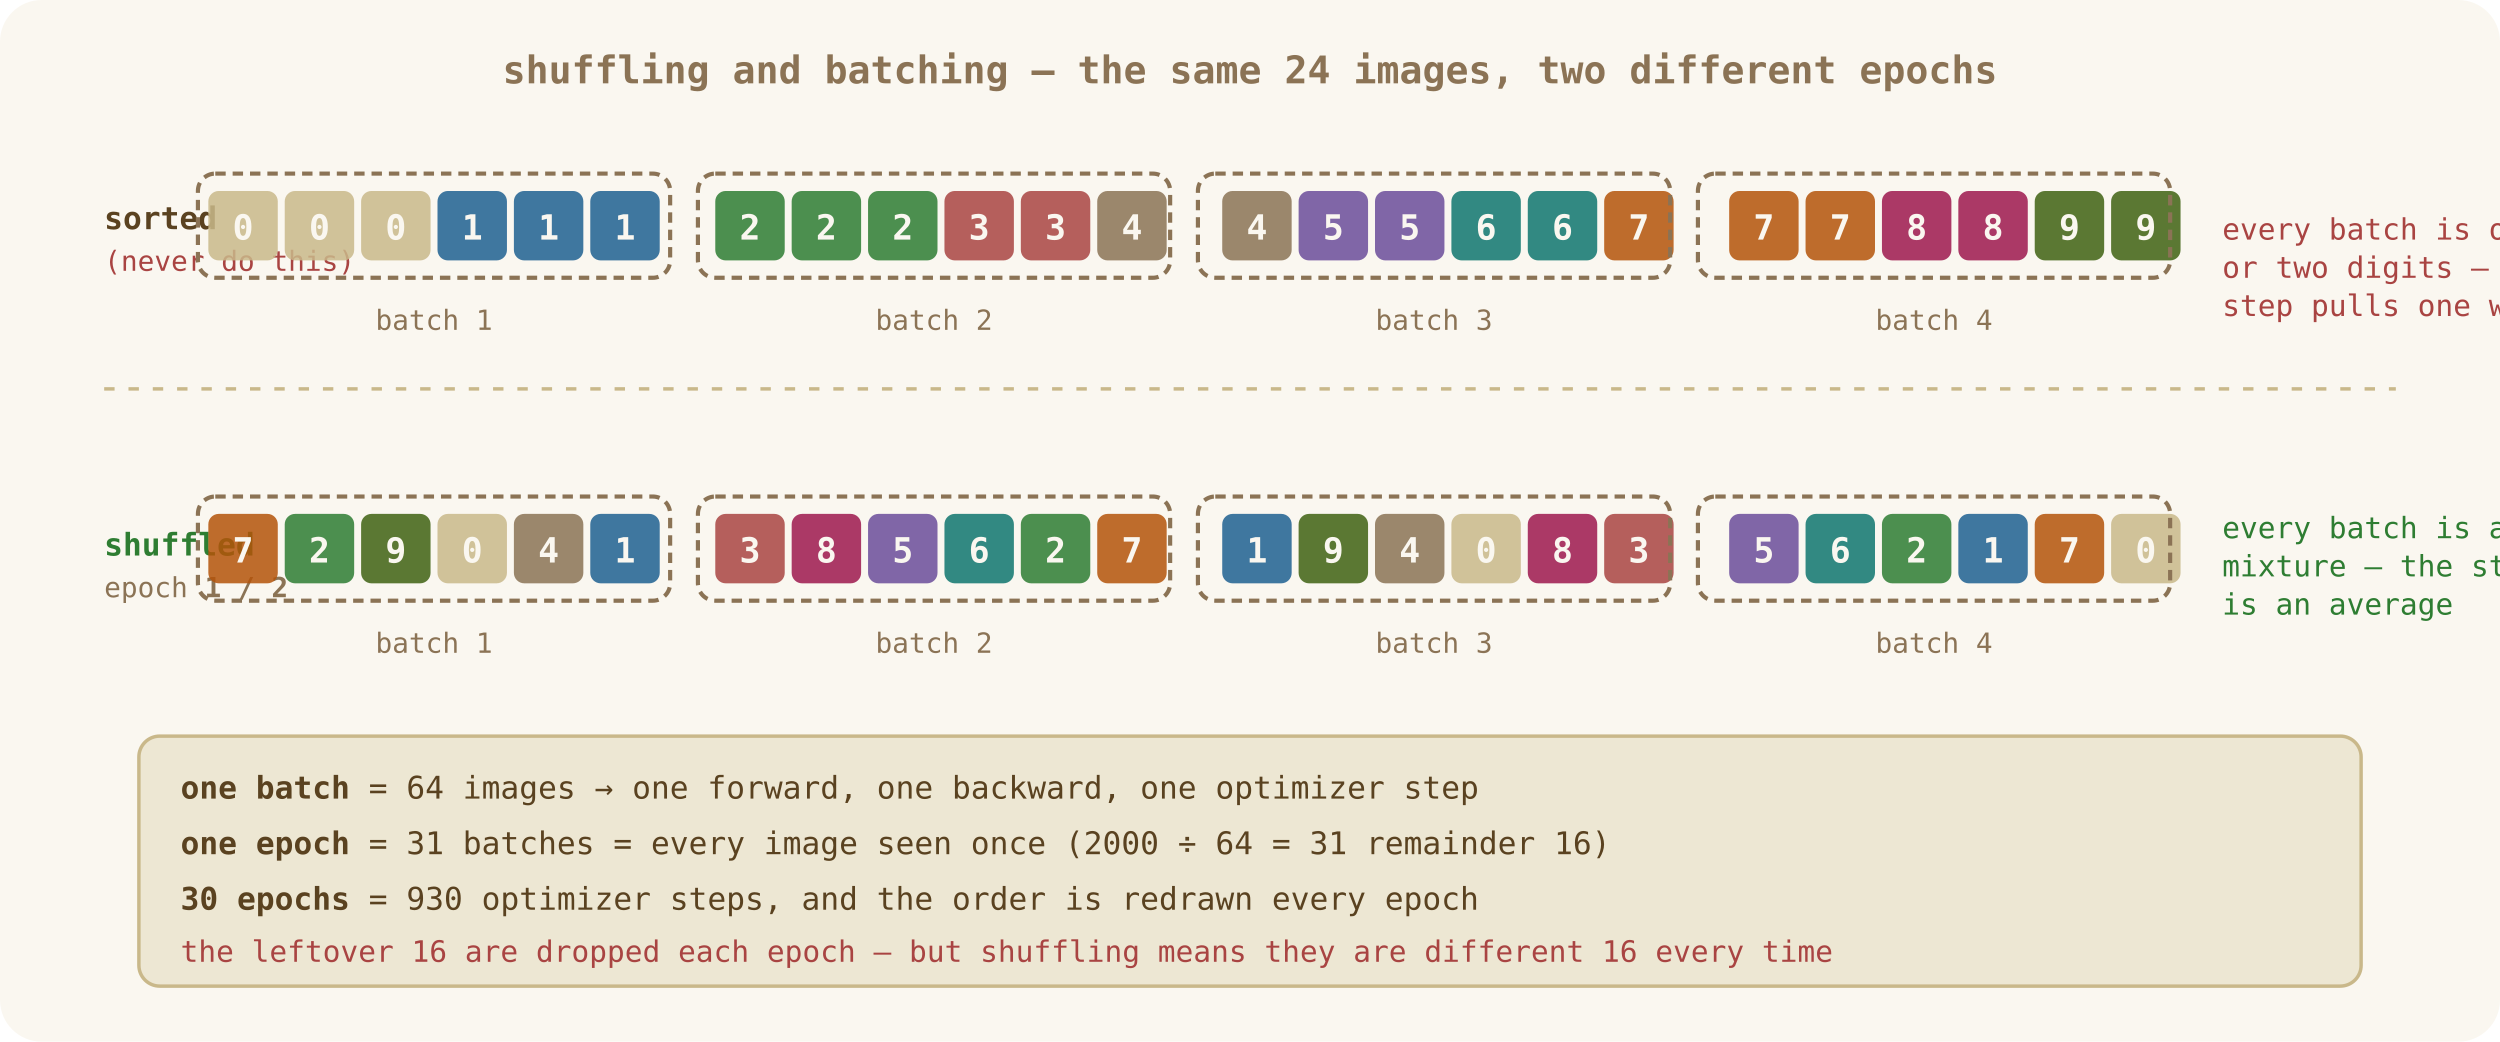
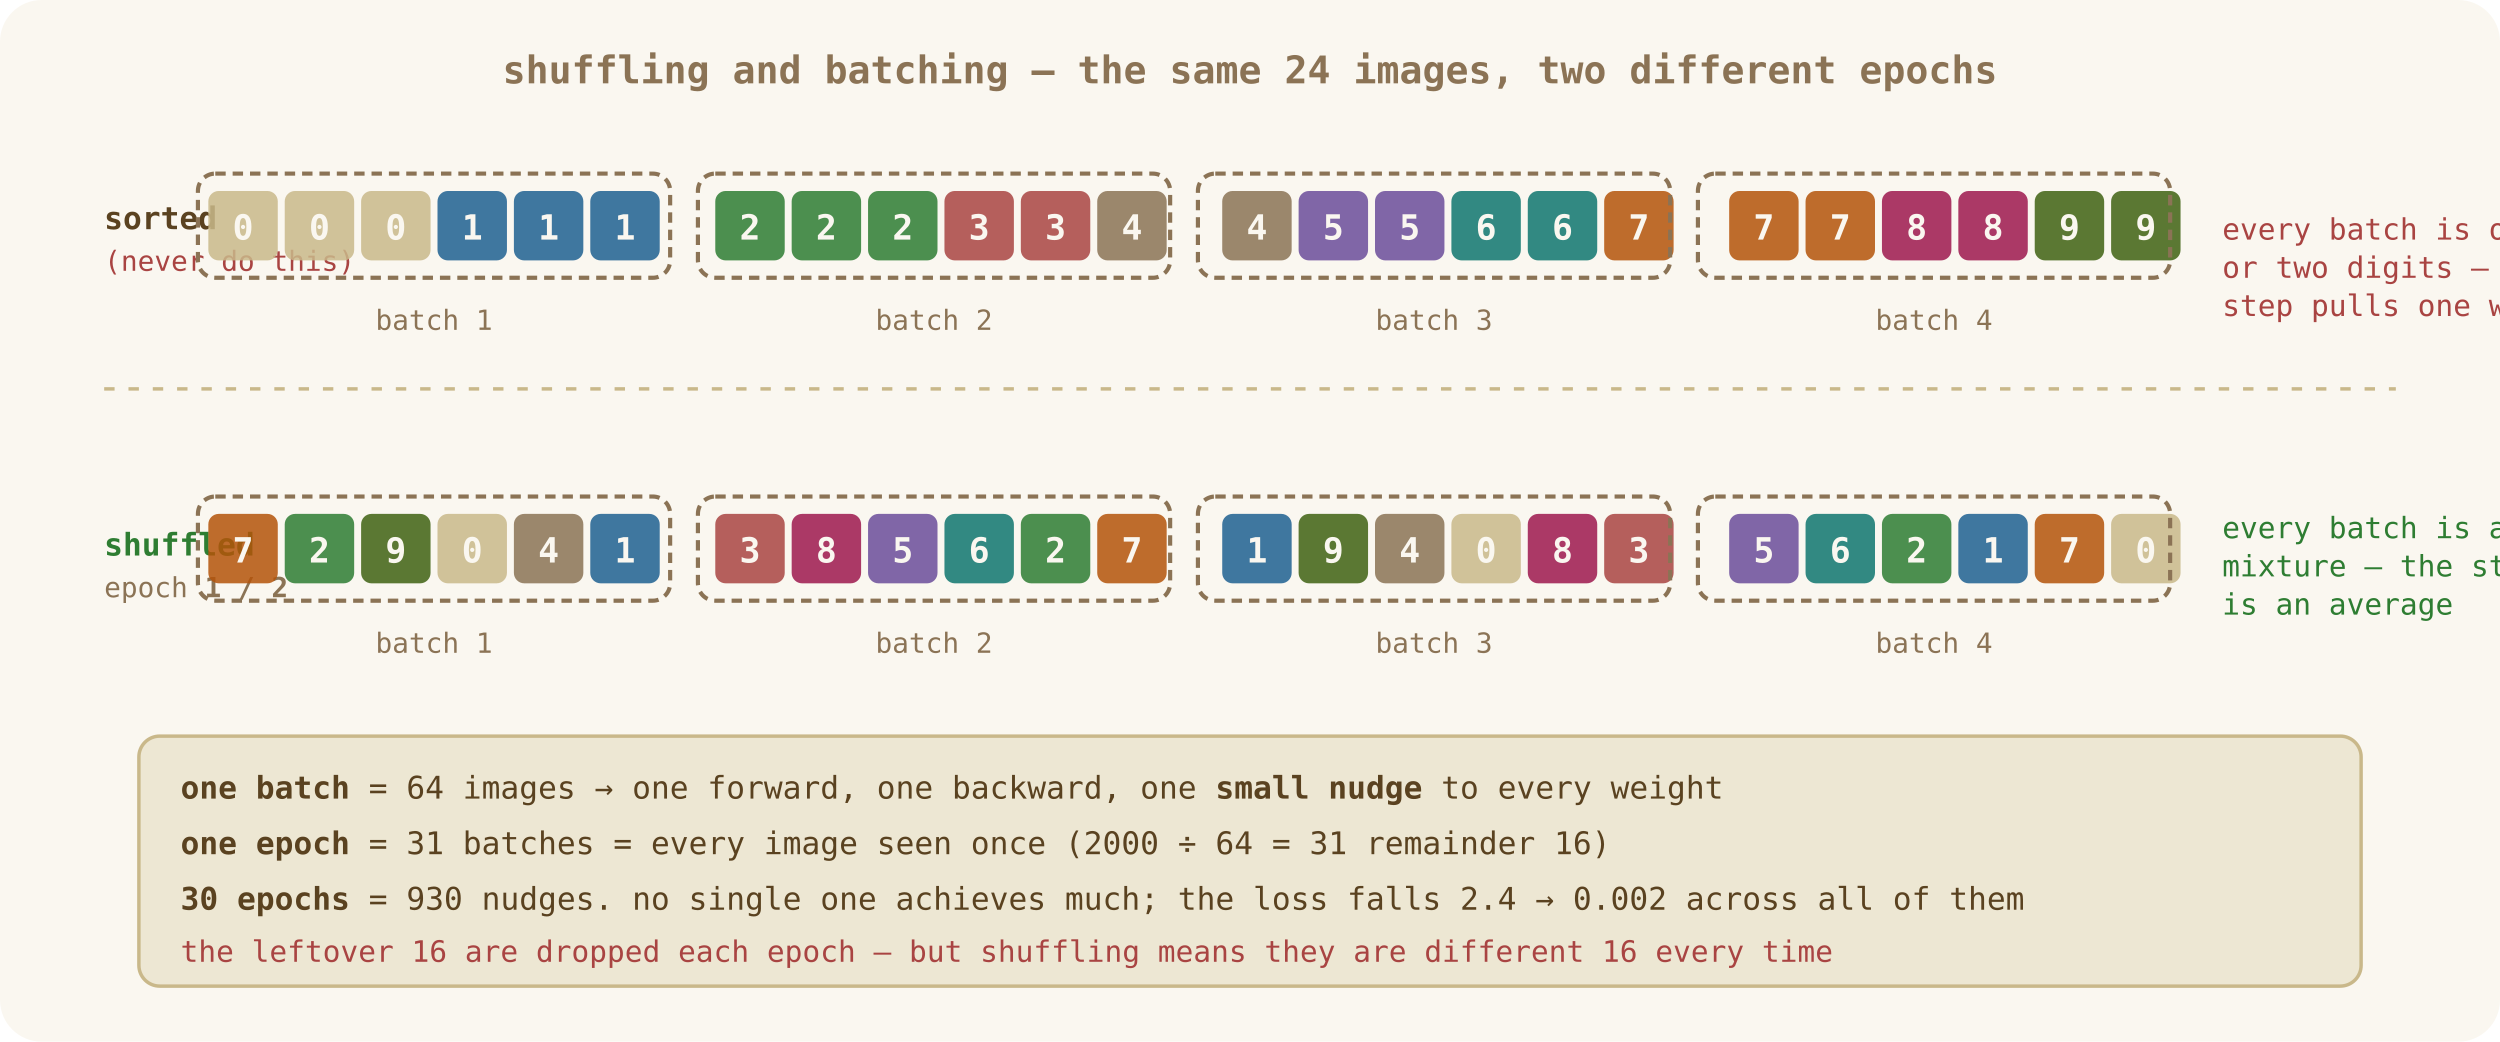
<svg xmlns="http://www.w3.org/2000/svg" viewBox="0 0 720 300" width="720" height="300">
  <rect width="720" height="300" fill="#faf7f0" rx="12" />
  <text x="360" y="24" text-anchor="middle" fill="#8b7355" font-family="monospace" font-size="11" font-weight="600">shuffling and batching — the same 24 images, two different epochs</text>
  <text x="30" y="66" font-family="monospace" font-size="9" font-weight="700" fill="#5a4220">sorted</text>
  <text x="30" y="78" font-family="monospace" font-size="8" fill="#a94442">(never do this)</text>
  <rect x="60" y="55" width="20" height="20" rx="3" fill="#c9b88a" opacity="0.85" />
  <text x="70" y="69" text-anchor="middle" font-family="monospace" font-size="10" font-weight="700" fill="#faf7f0">0</text>
  <rect x="82" y="55" width="20" height="20" rx="3" fill="#c9b88a" opacity="0.85" />
  <text x="92" y="69" text-anchor="middle" font-family="monospace" font-size="10" font-weight="700" fill="#faf7f0">0</text>
  <rect x="104" y="55" width="20" height="20" rx="3" fill="#c9b88a" opacity="0.85" />
  <text x="114" y="69" text-anchor="middle" font-family="monospace" font-size="10" font-weight="700" fill="#faf7f0">0</text>
  <rect x="126" y="55" width="20" height="20" rx="3" fill="#1e6091" opacity="0.85" />
  <text x="136" y="69" text-anchor="middle" font-family="monospace" font-size="10" font-weight="700" fill="#faf7f0">1</text>
  <rect x="148" y="55" width="20" height="20" rx="3" fill="#1e6091" opacity="0.85" />
  <text x="158" y="69" text-anchor="middle" font-family="monospace" font-size="10" font-weight="700" fill="#faf7f0">1</text>
  <rect x="170" y="55" width="20" height="20" rx="3" fill="#1e6091" opacity="0.85" />
  <text x="180" y="69" text-anchor="middle" font-family="monospace" font-size="10" font-weight="700" fill="#faf7f0">1</text>
  <rect x="206" y="55" width="20" height="20" rx="3" fill="#2e7d32" opacity="0.85" />
  <text x="216" y="69" text-anchor="middle" font-family="monospace" font-size="10" font-weight="700" fill="#faf7f0">2</text>
  <rect x="228" y="55" width="20" height="20" rx="3" fill="#2e7d32" opacity="0.85" />
  <text x="238" y="69" text-anchor="middle" font-family="monospace" font-size="10" font-weight="700" fill="#faf7f0">2</text>
  <rect x="250" y="55" width="20" height="20" rx="3" fill="#2e7d32" opacity="0.85" />
  <text x="260" y="69" text-anchor="middle" font-family="monospace" font-size="10" font-weight="700" fill="#faf7f0">2</text>
  <rect x="272" y="55" width="20" height="20" rx="3" fill="#a94442" opacity="0.85" />
  <text x="282" y="69" text-anchor="middle" font-family="monospace" font-size="10" font-weight="700" fill="#faf7f0">3</text>
  <rect x="294" y="55" width="20" height="20" rx="3" fill="#a94442" opacity="0.85" />
  <text x="304" y="69" text-anchor="middle" font-family="monospace" font-size="10" font-weight="700" fill="#faf7f0">3</text>
  <rect x="316" y="55" width="20" height="20" rx="3" fill="#8b7355" opacity="0.85" />
  <text x="326" y="69" text-anchor="middle" font-family="monospace" font-size="10" font-weight="700" fill="#faf7f0">4</text>
  <rect x="352" y="55" width="20" height="20" rx="3" fill="#8b7355" opacity="0.85" />
  <text x="362" y="69" text-anchor="middle" font-family="monospace" font-size="10" font-weight="700" fill="#faf7f0">4</text>
  <rect x="374" y="55" width="20" height="20" rx="3" fill="#6b4c9a" opacity="0.85" />
  <text x="384" y="69" text-anchor="middle" font-family="monospace" font-size="10" font-weight="700" fill="#faf7f0">5</text>
  <rect x="396" y="55" width="20" height="20" rx="3" fill="#6b4c9a" opacity="0.85" />
  <text x="406" y="69" text-anchor="middle" font-family="monospace" font-size="10" font-weight="700" fill="#faf7f0">5</text>
  <rect x="418" y="55" width="20" height="20" rx="3" fill="#0f766e" opacity="0.85" />
  <text x="428" y="69" text-anchor="middle" font-family="monospace" font-size="10" font-weight="700" fill="#faf7f0">6</text>
  <rect x="440" y="55" width="20" height="20" rx="3" fill="#0f766e" opacity="0.85" />
  <text x="450" y="69" text-anchor="middle" font-family="monospace" font-size="10" font-weight="700" fill="#faf7f0">6</text>
  <rect x="462" y="55" width="20" height="20" rx="3" fill="#b45309" opacity="0.85" />
  <text x="472" y="69" text-anchor="middle" font-family="monospace" font-size="10" font-weight="700" fill="#faf7f0">7</text>
  <rect x="498" y="55" width="20" height="20" rx="3" fill="#b45309" opacity="0.85" />
  <text x="508" y="69" text-anchor="middle" font-family="monospace" font-size="10" font-weight="700" fill="#faf7f0">7</text>
  <rect x="520" y="55" width="20" height="20" rx="3" fill="#b45309" opacity="0.85" />
  <text x="530" y="69" text-anchor="middle" font-family="monospace" font-size="10" font-weight="700" fill="#faf7f0">7</text>
  <rect x="542" y="55" width="20" height="20" rx="3" fill="#9d174d" opacity="0.85" />
  <text x="552" y="69" text-anchor="middle" font-family="monospace" font-size="10" font-weight="700" fill="#faf7f0">8</text>
  <rect x="564" y="55" width="20" height="20" rx="3" fill="#9d174d" opacity="0.85" />
  <text x="574" y="69" text-anchor="middle" font-family="monospace" font-size="10" font-weight="700" fill="#faf7f0">8</text>
  <rect x="586" y="55" width="20" height="20" rx="3" fill="#3f6212" opacity="0.85" />
  <text x="596" y="69" text-anchor="middle" font-family="monospace" font-size="10" font-weight="700" fill="#faf7f0">9</text>
  <rect x="608" y="55" width="20" height="20" rx="3" fill="#3f6212" opacity="0.85" />
  <text x="618" y="69" text-anchor="middle" font-family="monospace" font-size="10" font-weight="700" fill="#faf7f0">9</text>
  <rect x="57" y="50" width="136" height="30" rx="5" fill="none" stroke="#8b7355" stroke-width="1.2" stroke-dasharray="3 2" />
  <text x="125" y="95" text-anchor="middle" font-family="monospace" font-size="8" fill="#8b7355">batch 1</text>
  <rect x="201" y="50" width="136" height="30" rx="5" fill="none" stroke="#8b7355" stroke-width="1.2" stroke-dasharray="3 2" />
  <text x="269" y="95" text-anchor="middle" font-family="monospace" font-size="8" fill="#8b7355">batch 2</text>
  <rect x="345" y="50" width="136" height="30" rx="5" fill="none" stroke="#8b7355" stroke-width="1.2" stroke-dasharray="3 2" />
  <text x="413" y="95" text-anchor="middle" font-family="monospace" font-size="8" fill="#8b7355">batch 3</text>
  <rect x="489" y="50" width="136" height="30" rx="5" fill="none" stroke="#8b7355" stroke-width="1.2" stroke-dasharray="3 2" />
  <text x="557" y="95" text-anchor="middle" font-family="monospace" font-size="8" fill="#8b7355">batch 4</text>
  <text x="640" y="69" font-family="monospace" font-size="8.5" fill="#a94442">every batch is one</text>
  <text x="640" y="80" font-family="monospace" font-size="8.5" fill="#a94442">or two digits — each</text>
  <text x="640" y="91" font-family="monospace" font-size="8.5" fill="#a94442">step pulls one way</text>
  <line x1="30" y1="112" x2="690" y2="112" stroke="#c9b88a" stroke-width="1" stroke-dasharray="3 4" />
  <g>
    <text x="30" y="160" font-family="monospace" font-size="9" font-weight="700" fill="#2e7d32">shuffled</text>
    <text x="30" y="172" font-family="monospace" font-size="8" fill="#8b7355">epoch <tspan font-weight="700">
        <animate attributeName="opacity" values="1;1" dur="6s" repeatCount="indefinite" />1 / 2</tspan>
    </text>
    <g opacity="1">
      <animate attributeName="opacity" values="1;0" keyTimes="0;0.5" calcMode="discrete" dur="6s" repeatCount="indefinite" />
      <rect x="60" y="148" width="20" height="20" rx="3" fill="#b45309" opacity="0.85" />
      <text x="70" y="162" text-anchor="middle" font-family="monospace" font-size="10" font-weight="700" fill="#faf7f0">7</text>
      <rect x="82" y="148" width="20" height="20" rx="3" fill="#2e7d32" opacity="0.85" />
      <text x="92" y="162" text-anchor="middle" font-family="monospace" font-size="10" font-weight="700" fill="#faf7f0">2</text>
      <rect x="104" y="148" width="20" height="20" rx="3" fill="#3f6212" opacity="0.85" />
      <text x="114" y="162" text-anchor="middle" font-family="monospace" font-size="10" font-weight="700" fill="#faf7f0">9</text>
      <rect x="126" y="148" width="20" height="20" rx="3" fill="#c9b88a" opacity="0.85" />
      <text x="136" y="162" text-anchor="middle" font-family="monospace" font-size="10" font-weight="700" fill="#faf7f0">0</text>
      <rect x="148" y="148" width="20" height="20" rx="3" fill="#8b7355" opacity="0.85" />
      <text x="158" y="162" text-anchor="middle" font-family="monospace" font-size="10" font-weight="700" fill="#faf7f0">4</text>
      <rect x="170" y="148" width="20" height="20" rx="3" fill="#1e6091" opacity="0.85" />
      <text x="180" y="162" text-anchor="middle" font-family="monospace" font-size="10" font-weight="700" fill="#faf7f0">1</text>
      <rect x="206" y="148" width="20" height="20" rx="3" fill="#a94442" opacity="0.85" />
      <text x="216" y="162" text-anchor="middle" font-family="monospace" font-size="10" font-weight="700" fill="#faf7f0">3</text>
      <rect x="228" y="148" width="20" height="20" rx="3" fill="#9d174d" opacity="0.85" />
      <text x="238" y="162" text-anchor="middle" font-family="monospace" font-size="10" font-weight="700" fill="#faf7f0">8</text>
      <rect x="250" y="148" width="20" height="20" rx="3" fill="#6b4c9a" opacity="0.85" />
      <text x="260" y="162" text-anchor="middle" font-family="monospace" font-size="10" font-weight="700" fill="#faf7f0">5</text>
      <rect x="272" y="148" width="20" height="20" rx="3" fill="#0f766e" opacity="0.85" />
      <text x="282" y="162" text-anchor="middle" font-family="monospace" font-size="10" font-weight="700" fill="#faf7f0">6</text>
      <rect x="294" y="148" width="20" height="20" rx="3" fill="#2e7d32" opacity="0.85" />
      <text x="304" y="162" text-anchor="middle" font-family="monospace" font-size="10" font-weight="700" fill="#faf7f0">2</text>
      <rect x="316" y="148" width="20" height="20" rx="3" fill="#b45309" opacity="0.85" />
      <text x="326" y="162" text-anchor="middle" font-family="monospace" font-size="10" font-weight="700" fill="#faf7f0">7</text>
      <rect x="352" y="148" width="20" height="20" rx="3" fill="#1e6091" opacity="0.85" />
      <text x="362" y="162" text-anchor="middle" font-family="monospace" font-size="10" font-weight="700" fill="#faf7f0">1</text>
      <rect x="374" y="148" width="20" height="20" rx="3" fill="#3f6212" opacity="0.85" />
      <text x="384" y="162" text-anchor="middle" font-family="monospace" font-size="10" font-weight="700" fill="#faf7f0">9</text>
      <rect x="396" y="148" width="20" height="20" rx="3" fill="#8b7355" opacity="0.85" />
      <text x="406" y="162" text-anchor="middle" font-family="monospace" font-size="10" font-weight="700" fill="#faf7f0">4</text>
      <rect x="418" y="148" width="20" height="20" rx="3" fill="#c9b88a" opacity="0.85" />
      <text x="428" y="162" text-anchor="middle" font-family="monospace" font-size="10" font-weight="700" fill="#faf7f0">0</text>
      <rect x="440" y="148" width="20" height="20" rx="3" fill="#9d174d" opacity="0.85" />
      <text x="450" y="162" text-anchor="middle" font-family="monospace" font-size="10" font-weight="700" fill="#faf7f0">8</text>
      <rect x="462" y="148" width="20" height="20" rx="3" fill="#a94442" opacity="0.85" />
      <text x="472" y="162" text-anchor="middle" font-family="monospace" font-size="10" font-weight="700" fill="#faf7f0">3</text>
      <rect x="498" y="148" width="20" height="20" rx="3" fill="#6b4c9a" opacity="0.85" />
      <text x="508" y="162" text-anchor="middle" font-family="monospace" font-size="10" font-weight="700" fill="#faf7f0">5</text>
      <rect x="520" y="148" width="20" height="20" rx="3" fill="#0f766e" opacity="0.85" />
      <text x="530" y="162" text-anchor="middle" font-family="monospace" font-size="10" font-weight="700" fill="#faf7f0">6</text>
      <rect x="542" y="148" width="20" height="20" rx="3" fill="#2e7d32" opacity="0.85" />
      <text x="552" y="162" text-anchor="middle" font-family="monospace" font-size="10" font-weight="700" fill="#faf7f0">2</text>
      <rect x="564" y="148" width="20" height="20" rx="3" fill="#1e6091" opacity="0.85" />
      <text x="574" y="162" text-anchor="middle" font-family="monospace" font-size="10" font-weight="700" fill="#faf7f0">1</text>
      <rect x="586" y="148" width="20" height="20" rx="3" fill="#b45309" opacity="0.85" />
      <text x="596" y="162" text-anchor="middle" font-family="monospace" font-size="10" font-weight="700" fill="#faf7f0">7</text>
      <rect x="608" y="148" width="20" height="20" rx="3" fill="#c9b88a" opacity="0.85" />
      <text x="618" y="162" text-anchor="middle" font-family="monospace" font-size="10" font-weight="700" fill="#faf7f0">0</text>
      <rect x="57" y="143" width="136" height="30" rx="5" fill="none" stroke="#8b7355" stroke-width="1.2" stroke-dasharray="3 2" />
      <text x="125" y="188" text-anchor="middle" font-family="monospace" font-size="8" fill="#8b7355">batch 1</text>
      <rect x="201" y="143" width="136" height="30" rx="5" fill="none" stroke="#8b7355" stroke-width="1.2" stroke-dasharray="3 2" />
      <text x="269" y="188" text-anchor="middle" font-family="monospace" font-size="8" fill="#8b7355">batch 2</text>
      <rect x="345" y="143" width="136" height="30" rx="5" fill="none" stroke="#8b7355" stroke-width="1.2" stroke-dasharray="3 2" />
      <text x="413" y="188" text-anchor="middle" font-family="monospace" font-size="8" fill="#8b7355">batch 3</text>
      <rect x="489" y="143" width="136" height="30" rx="5" fill="none" stroke="#8b7355" stroke-width="1.2" stroke-dasharray="3 2" />
      <text x="557" y="188" text-anchor="middle" font-family="monospace" font-size="8" fill="#8b7355">batch 4</text>
    </g>
    <g opacity="0">
      <animate attributeName="opacity" values="0;1" keyTimes="0;0.5" calcMode="discrete" dur="6s" repeatCount="indefinite" />
      <rect x="60" y="148" width="20" height="20" rx="3" fill="#a94442" opacity="0.85" />
      <text x="70" y="162" text-anchor="middle" font-family="monospace" font-size="10" font-weight="700" fill="#faf7f0">3</text>
      <rect x="82" y="148" width="20" height="20" rx="3" fill="#6b4c9a" opacity="0.85" />
      <text x="92" y="162" text-anchor="middle" font-family="monospace" font-size="10" font-weight="700" fill="#faf7f0">5</text>
      <rect x="104" y="148" width="20" height="20" rx="3" fill="#1e6091" opacity="0.85" />
      <text x="114" y="162" text-anchor="middle" font-family="monospace" font-size="10" font-weight="700" fill="#faf7f0">1</text>
      <rect x="126" y="148" width="20" height="20" rx="3" fill="#9d174d" opacity="0.85" />
      <text x="136" y="162" text-anchor="middle" font-family="monospace" font-size="10" font-weight="700" fill="#faf7f0">8</text>
      <rect x="148" y="148" width="20" height="20" rx="3" fill="#c9b88a" opacity="0.85" />
      <text x="158" y="162" text-anchor="middle" font-family="monospace" font-size="10" font-weight="700" fill="#faf7f0">0</text>
      <rect x="170" y="148" width="20" height="20" rx="3" fill="#0f766e" opacity="0.85" />
      <text x="180" y="162" text-anchor="middle" font-family="monospace" font-size="10" font-weight="700" fill="#faf7f0">6</text>
      <rect x="206" y="148" width="20" height="20" rx="3" fill="#3f6212" opacity="0.85" />
      <text x="216" y="162" text-anchor="middle" font-family="monospace" font-size="10" font-weight="700" fill="#faf7f0">9</text>
      <rect x="228" y="148" width="20" height="20" rx="3" fill="#2e7d32" opacity="0.85" />
      <text x="238" y="162" text-anchor="middle" font-family="monospace" font-size="10" font-weight="700" fill="#faf7f0">2</text>
      <rect x="250" y="148" width="20" height="20" rx="3" fill="#b45309" opacity="0.85" />
      <text x="260" y="162" text-anchor="middle" font-family="monospace" font-size="10" font-weight="700" fill="#faf7f0">7</text>
      <rect x="272" y="148" width="20" height="20" rx="3" fill="#8b7355" opacity="0.85" />
      <text x="282" y="162" text-anchor="middle" font-family="monospace" font-size="10" font-weight="700" fill="#faf7f0">4</text>
      <rect x="294" y="148" width="20" height="20" rx="3" fill="#1e6091" opacity="0.85" />
      <text x="304" y="162" text-anchor="middle" font-family="monospace" font-size="10" font-weight="700" fill="#faf7f0">1</text>
      <rect x="316" y="148" width="20" height="20" rx="3" fill="#a94442" opacity="0.85" />
      <text x="326" y="162" text-anchor="middle" font-family="monospace" font-size="10" font-weight="700" fill="#faf7f0">3</text>
      <rect x="352" y="148" width="20" height="20" rx="3" fill="#c9b88a" opacity="0.85" />
      <text x="362" y="162" text-anchor="middle" font-family="monospace" font-size="10" font-weight="700" fill="#faf7f0">0</text>
      <rect x="374" y="148" width="20" height="20" rx="3" fill="#b45309" opacity="0.85" />
      <text x="384" y="162" text-anchor="middle" font-family="monospace" font-size="10" font-weight="700" fill="#faf7f0">7</text>
      <rect x="396" y="148" width="20" height="20" rx="3" fill="#0f766e" opacity="0.85" />
      <text x="406" y="162" text-anchor="middle" font-family="monospace" font-size="10" font-weight="700" fill="#faf7f0">6</text>
      <rect x="418" y="148" width="20" height="20" rx="3" fill="#6b4c9a" opacity="0.85" />
      <text x="428" y="162" text-anchor="middle" font-family="monospace" font-size="10" font-weight="700" fill="#faf7f0">5</text>
      <rect x="440" y="148" width="20" height="20" rx="3" fill="#2e7d32" opacity="0.85" />
      <text x="450" y="162" text-anchor="middle" font-family="monospace" font-size="10" font-weight="700" fill="#faf7f0">2</text>
      <rect x="462" y="148" width="20" height="20" rx="3" fill="#9d174d" opacity="0.85" />
      <text x="472" y="162" text-anchor="middle" font-family="monospace" font-size="10" font-weight="700" fill="#faf7f0">8</text>
      <rect x="498" y="148" width="20" height="20" rx="3" fill="#8b7355" opacity="0.85" />
      <text x="508" y="162" text-anchor="middle" font-family="monospace" font-size="10" font-weight="700" fill="#faf7f0">4</text>
      <rect x="520" y="148" width="20" height="20" rx="3" fill="#3f6212" opacity="0.85" />
      <text x="530" y="162" text-anchor="middle" font-family="monospace" font-size="10" font-weight="700" fill="#faf7f0">9</text>
      <rect x="542" y="148" width="20" height="20" rx="3" fill="#a94442" opacity="0.85" />
      <text x="552" y="162" text-anchor="middle" font-family="monospace" font-size="10" font-weight="700" fill="#faf7f0">3</text>
      <rect x="564" y="148" width="20" height="20" rx="3" fill="#c9b88a" opacity="0.85" />
      <text x="574" y="162" text-anchor="middle" font-family="monospace" font-size="10" font-weight="700" fill="#faf7f0">0</text>
      <rect x="586" y="148" width="20" height="20" rx="3" fill="#1e6091" opacity="0.85" />
      <text x="596" y="162" text-anchor="middle" font-family="monospace" font-size="10" font-weight="700" fill="#faf7f0">1</text>
      <rect x="608" y="148" width="20" height="20" rx="3" fill="#b45309" opacity="0.85" />
      <text x="618" y="162" text-anchor="middle" font-family="monospace" font-size="10" font-weight="700" fill="#faf7f0">7</text>
      <rect x="57" y="143" width="136" height="30" rx="5" fill="none" stroke="#8b7355" stroke-width="1.2" stroke-dasharray="3 2" />
      <text x="125" y="188" text-anchor="middle" font-family="monospace" font-size="8" fill="#8b7355">batch 1</text>
      <rect x="201" y="143" width="136" height="30" rx="5" fill="none" stroke="#8b7355" stroke-width="1.2" stroke-dasharray="3 2" />
      <text x="269" y="188" text-anchor="middle" font-family="monospace" font-size="8" fill="#8b7355">batch 2</text>
      <rect x="345" y="143" width="136" height="30" rx="5" fill="none" stroke="#8b7355" stroke-width="1.2" stroke-dasharray="3 2" />
      <text x="413" y="188" text-anchor="middle" font-family="monospace" font-size="8" fill="#8b7355">batch 3</text>
      <rect x="489" y="143" width="136" height="30" rx="5" fill="none" stroke="#8b7355" stroke-width="1.2" stroke-dasharray="3 2" />
      <text x="557" y="188" text-anchor="middle" font-family="monospace" font-size="8" fill="#8b7355">batch 4</text>
    </g>
  </g>
  <text x="640" y="155" font-family="monospace" font-size="8.5" fill="#2e7d32">every batch is a</text>
  <text x="640" y="166" font-family="monospace" font-size="8.5" fill="#2e7d32">mixture — the step</text>
  <text x="640" y="177" font-family="monospace" font-size="8.5" fill="#2e7d32">is an average</text>
  <rect x="40" y="212" width="640" height="72" rx="6" fill="#ede7d3" stroke="#c9b88a" />
  <text x="52" y="230" font-family="monospace" font-size="9" fill="#5a4220">
-     <tspan font-weight="700">one batch</tspan>  = 64 images → one forward, one backward, one optimizer step</text>
+     <tspan font-weight="700">one batch</tspan>  = 64 images → one forward, one backward, one <tspan font-weight="700">small nudge</tspan> to every weight</text>
  <text x="52" y="246" font-family="monospace" font-size="9" fill="#5a4220">
    <tspan font-weight="700">one epoch</tspan>  = 31 batches = every image seen once (2000 ÷ 64 = 31 remainder 16)</text>
  <text x="52" y="262" font-family="monospace" font-size="9" fill="#5a4220">
-     <tspan font-weight="700">30 epochs</tspan> = 930 optimizer steps, and the order is redrawn every epoch</text>
+     <tspan font-weight="700">30 epochs</tspan> = 930 nudges. no single one achieves much; the loss falls 2.4 → 0.002 across all of them</text>
  <text x="52" y="277" font-family="monospace" font-size="8.5" fill="#a94442">the leftover 16 are dropped each epoch — but shuffling means they are different 16 every time</text>
</svg>
